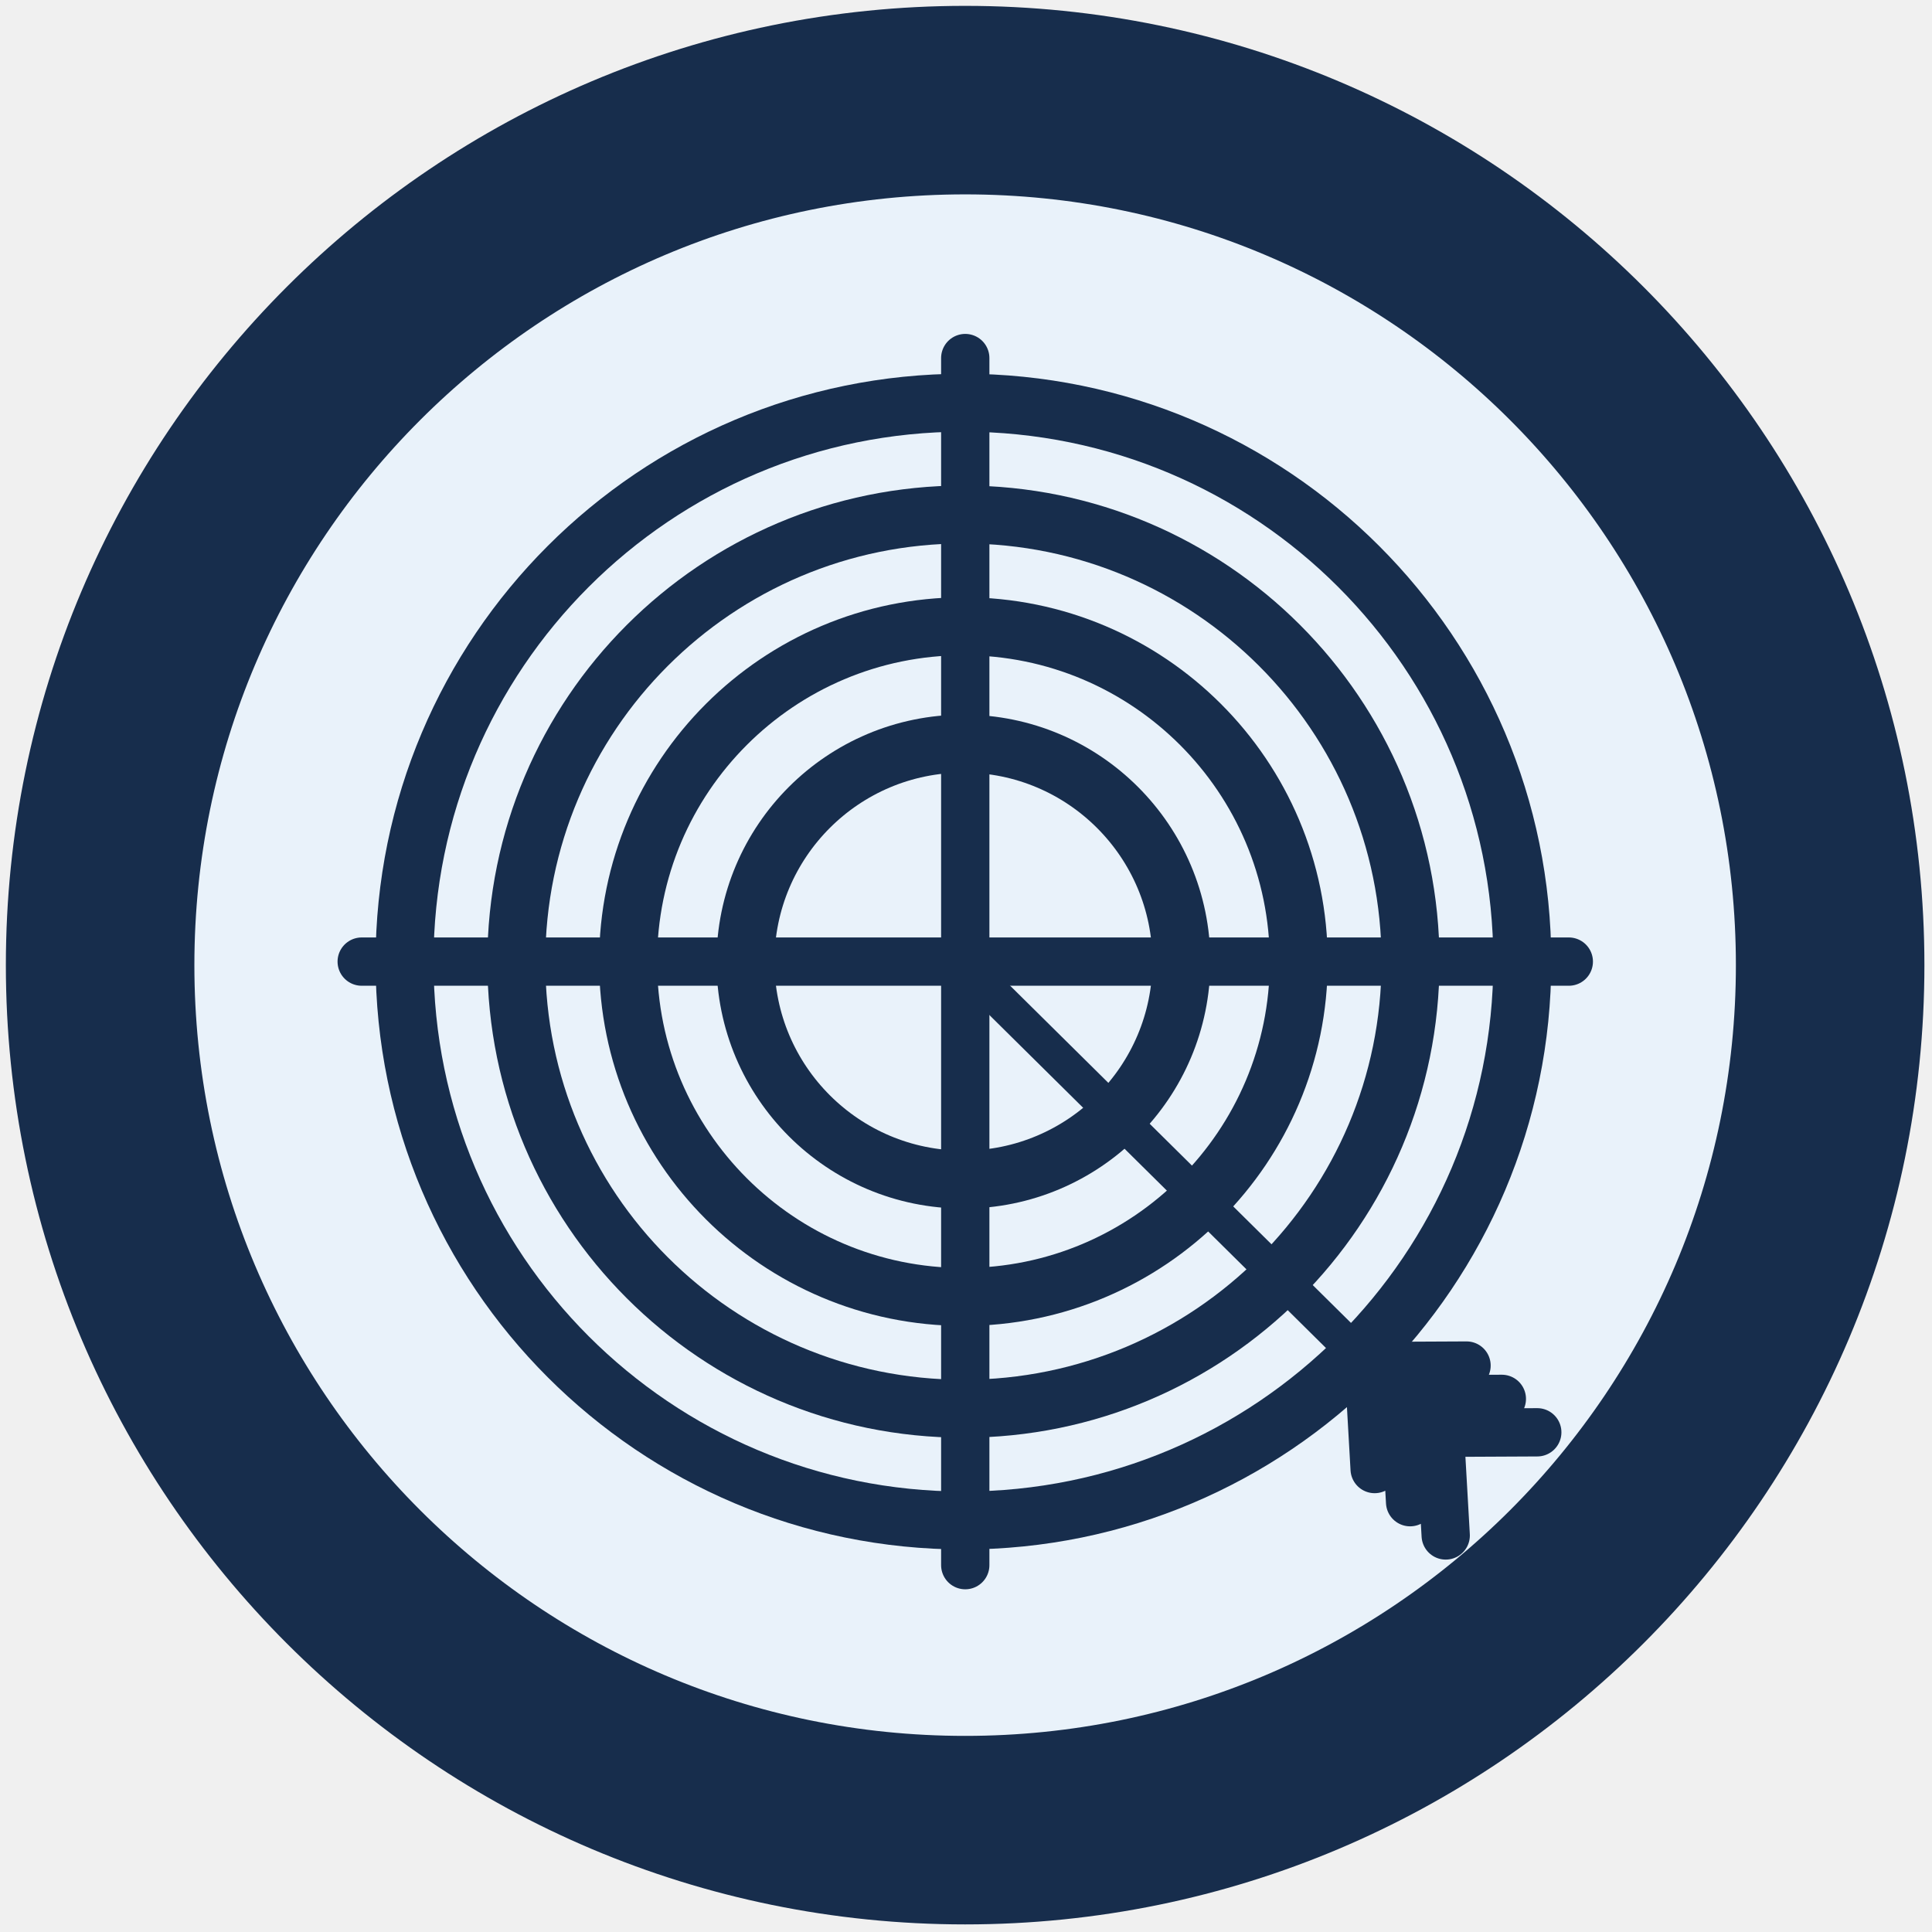
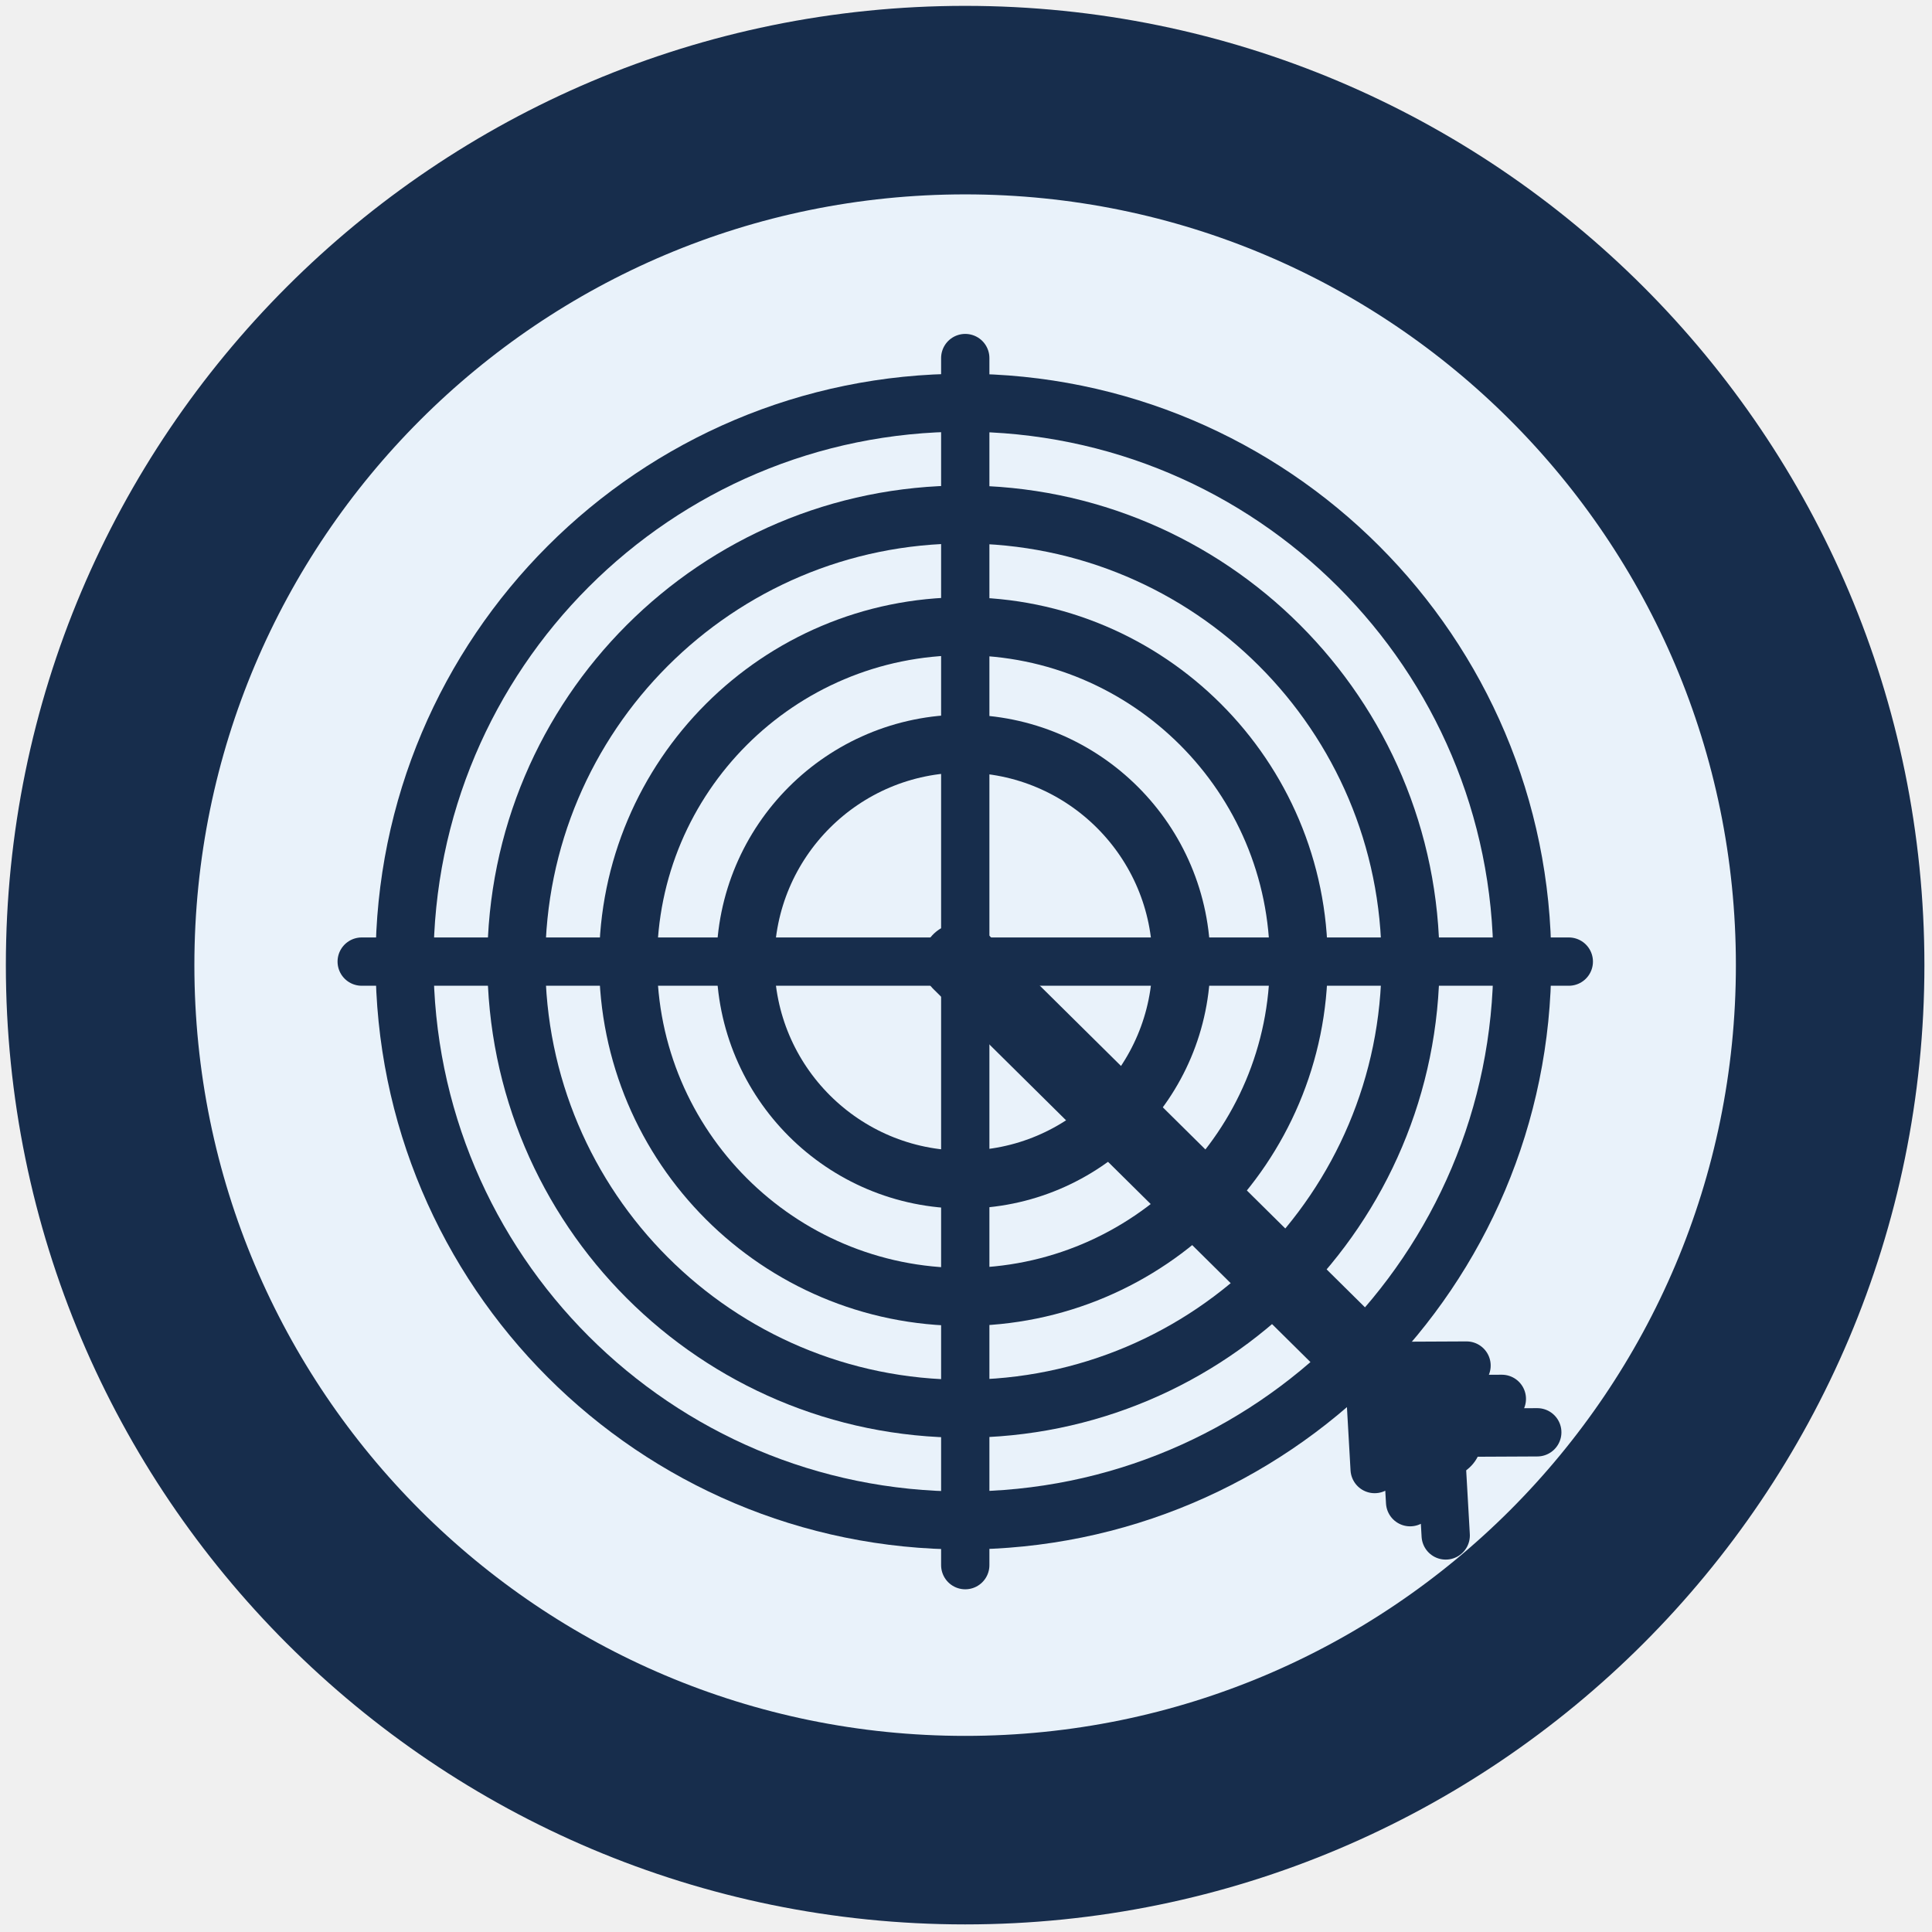
<svg xmlns="http://www.w3.org/2000/svg" id="Ebene_1" data-name="Ebene 1" viewBox="0 0 2000 2000">
  <defs id="defs4">
    <style id="style2">
            .cls-3,.cls-4{stroke-width:60px;fill:none;stroke:#172d4d;stroke-miterlimit:10}.cls-4{stroke-linecap:round;stroke-width:50px}
        </style>
  </defs>
  <circle style="display:none;opacity:1;fill:#ace8fc;fill-opacity:1;stroke:none;stroke-width:79.544;stroke-dasharray:none;stroke-opacity:1" id="circle3806" cx="999.102" cy="999.102" r="794.729" />
  <circle style="display:inline;opacity:1;fill:#e9f2fa;fill-opacity:1;stroke:#172d4c;stroke-width:195.15;stroke-dasharray:none;stroke-opacity:1" id="circle3065" cx="999.102" cy="999.102" r="895.459" />
  <circle class="cls-3" cx="997.339" cy="995.448" r="578.55" id="circle6" style="display:inline;fill:#ffffff;fill-opacity:0;stroke:#172d4c;stroke-opacity:1" />
  <circle class="cls-3" cx="997.339" cy="995.448" r="462.84" id="circle8" style="fill:#ffffff;fill-opacity:0;stroke:#172d4c;stroke-opacity:1" />
  <circle class="cls-3" cx="997.339" cy="995.448" r="347.13" id="circle10" style="fill:#ffffff;fill-opacity:0;stroke:#172d4c;stroke-opacity:1" />
  <circle class="cls-3" cx="997.339" cy="995.448" r="225.635" id="circle12" style="display:inline;fill:#ffffff;fill-opacity:0;stroke:#172d4c;stroke-opacity:1" />
  <circle cx="997.339" cy="995.448" r="35.406" style="display:inline;fill:#ffffff;fill-opacity:0;stroke:#172d4c;stroke-width:0;stroke-opacity:1" id="circle14" />
-   <path style="display:inline;fill:#ffffff;stroke:#172d4c;stroke-width:36.691px;stroke-linecap:round;stroke-miterlimit:10;stroke-opacity:1" d="M 994.385,995.448 1494.087,1489.812" id="path16" />
+   <path style="display:inline;fill:#ffffff;stroke:#172d4c;stroke-width:80px;stroke-linecap:round;stroke-miterlimit:10;stroke-opacity:1" d="M 994.385,995.448 1494.087,1489.812" id="path16" />
  <path class="cls-4" d="m 1417.41,1414.107 100.74,-0.483 m -64.196,34.966 100.746,-0.483 m -64.068,35.094 100.746,-0.489 m -94.784,106.776 -5.73,-100.471 m -31.114,66.037 -5.736,-100.471 m -30.979,66.166 -5.73,-100.471 M 999.228,370.661 V 1620.235 M 374.435,995.448 H 1624.015" id="path18" style="display:inline;fill:#ffffff;stroke:#172d4c;stroke-opacity:1" />
</svg>
